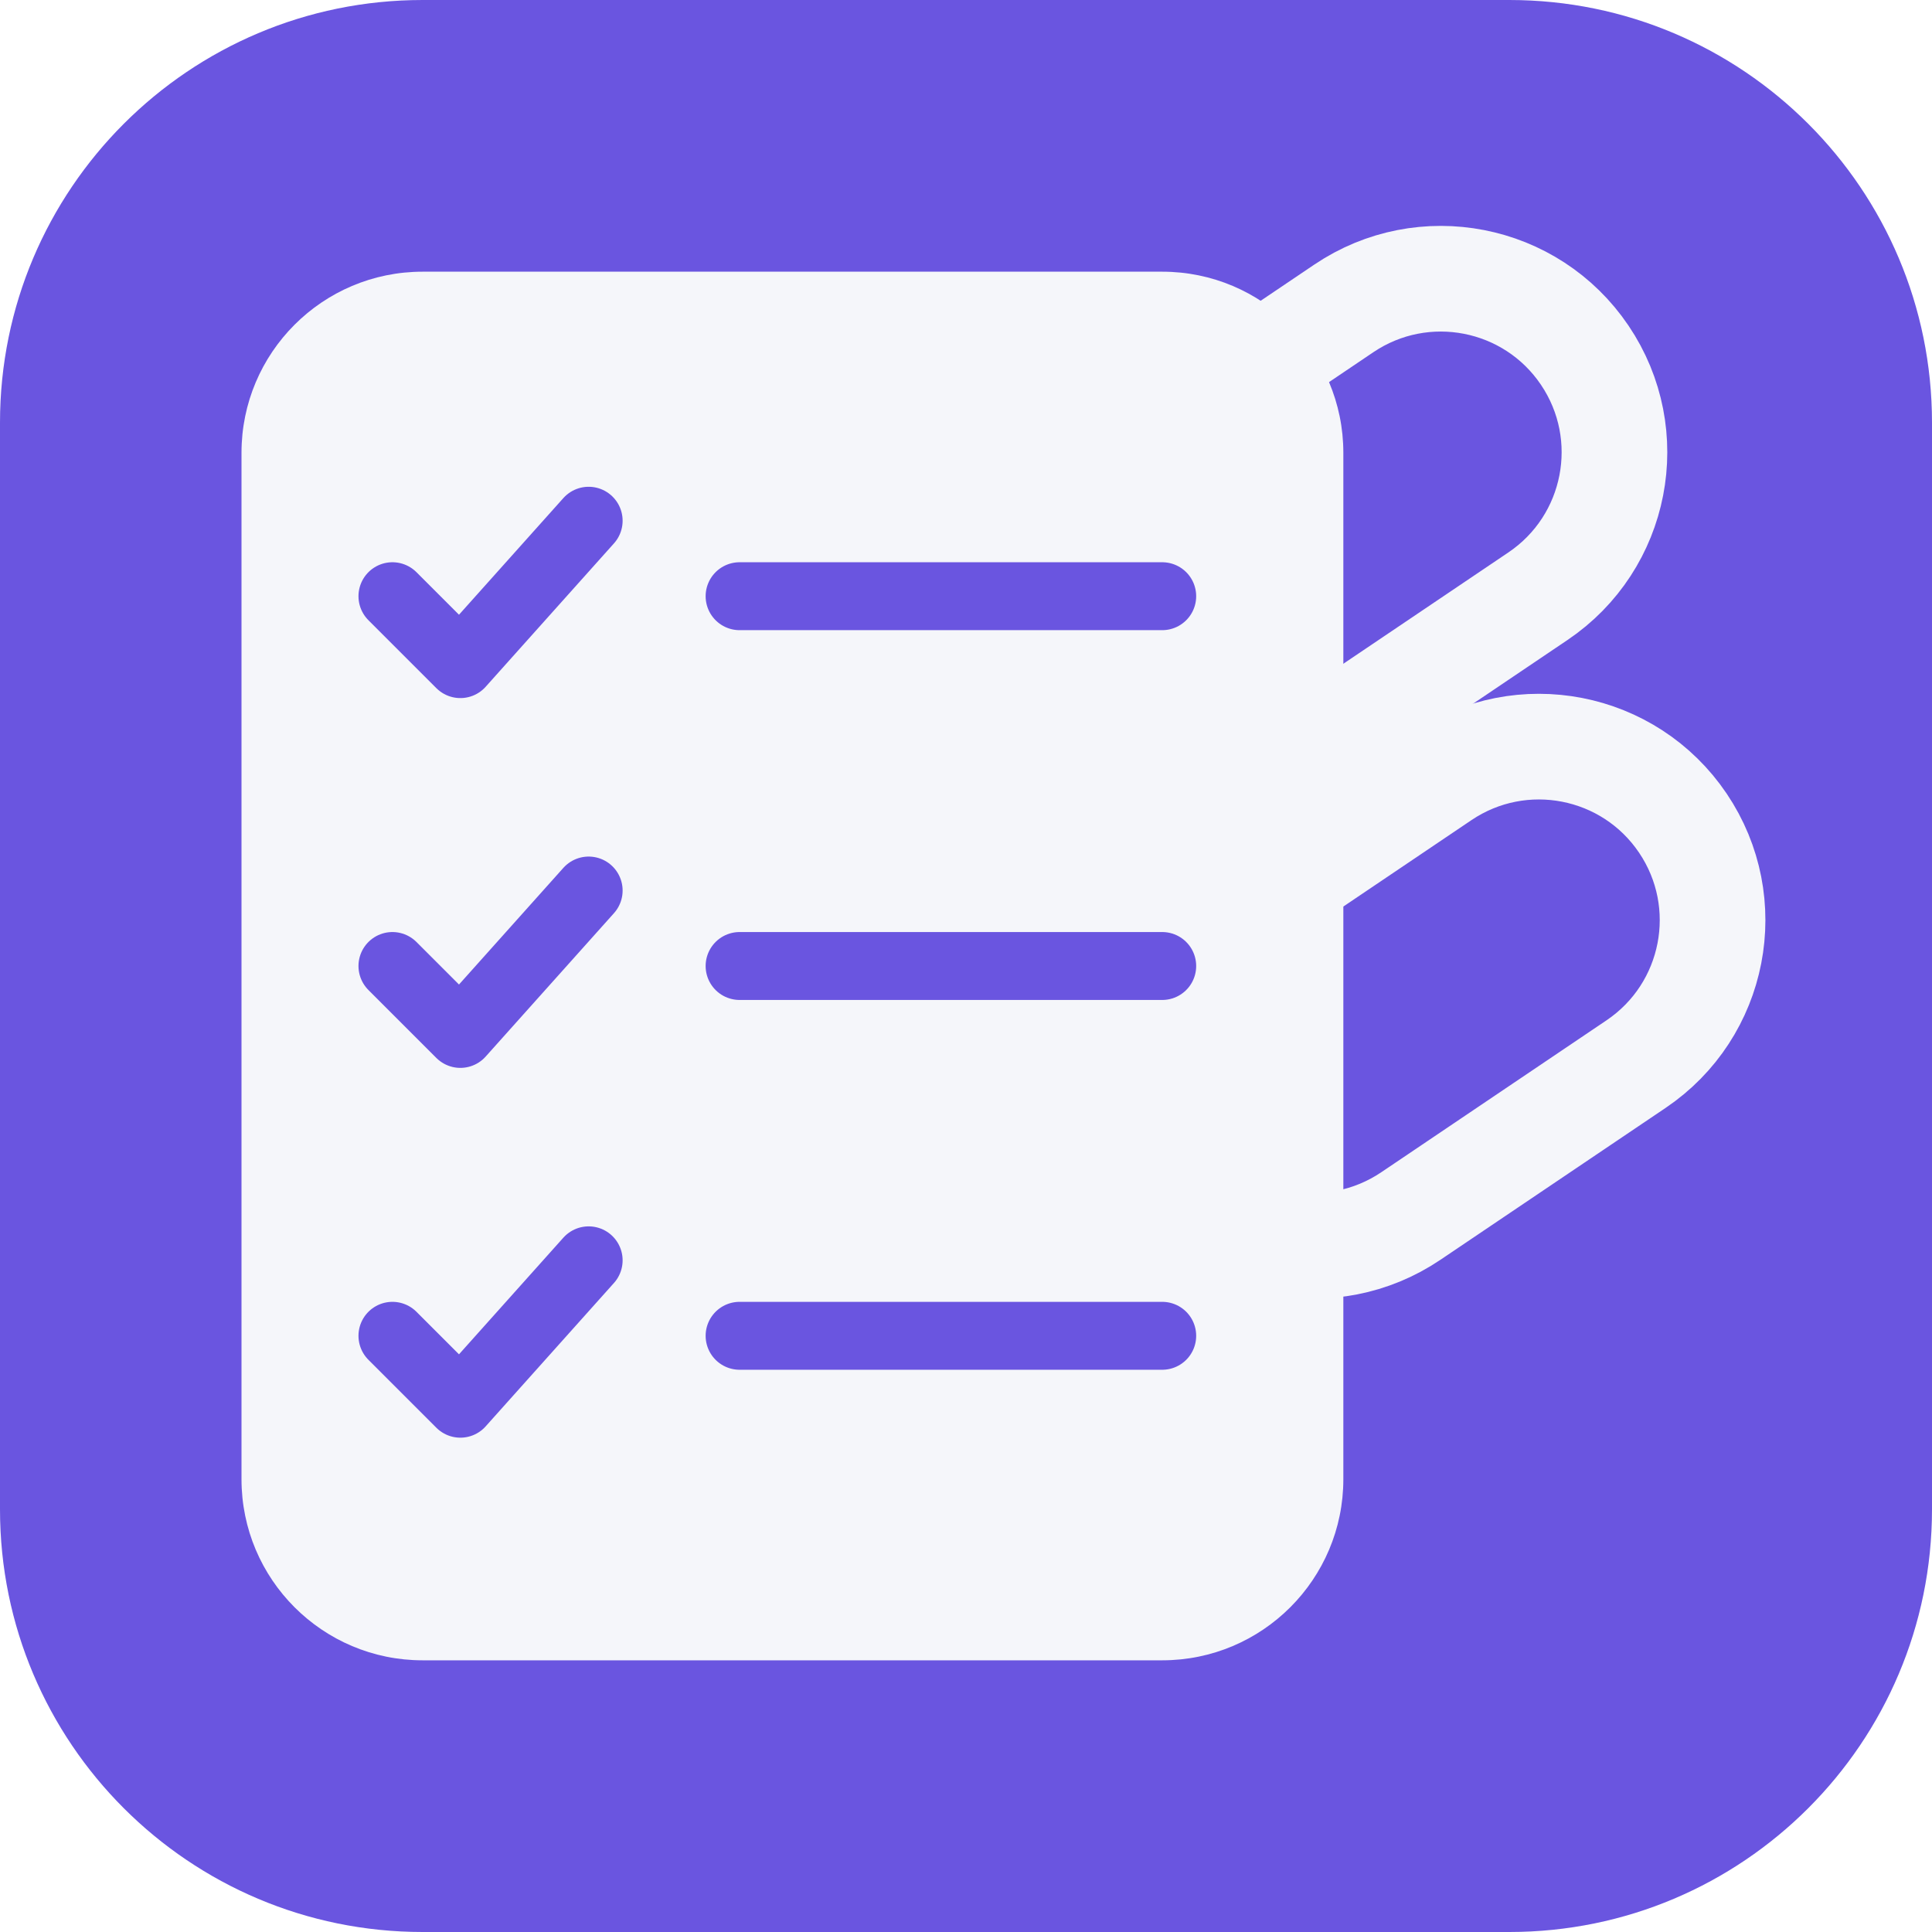
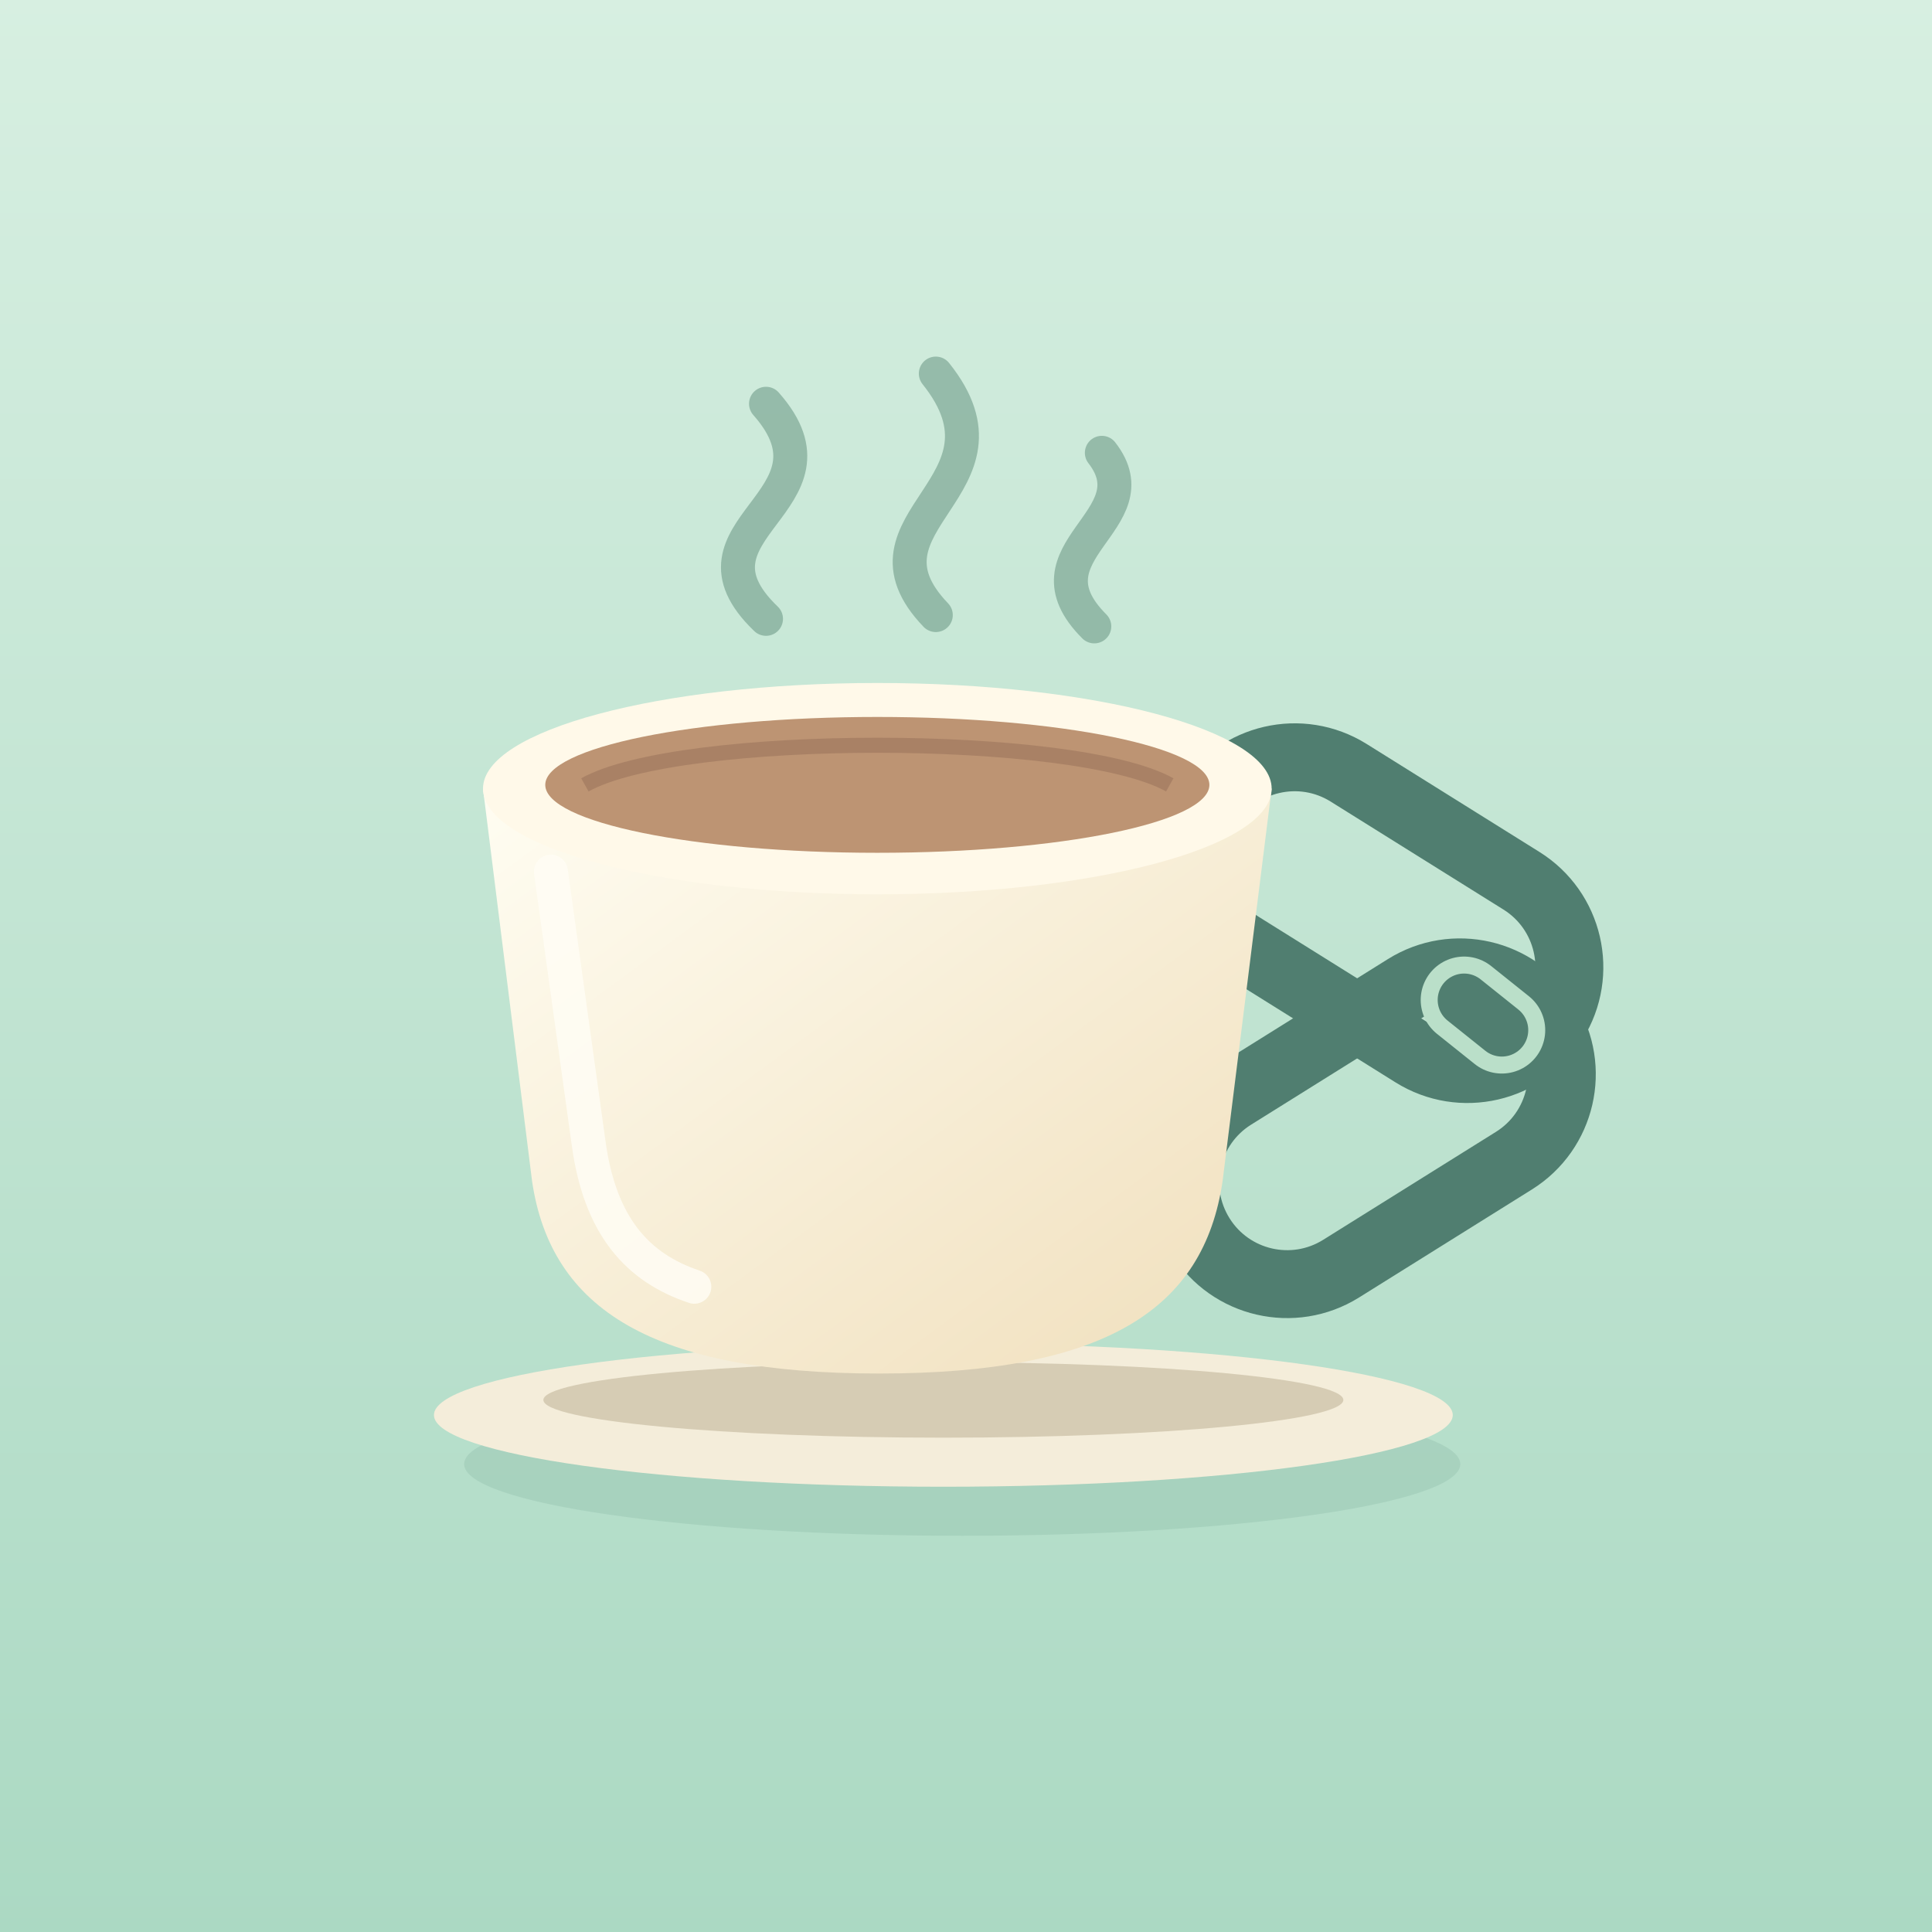
<svg xmlns="http://www.w3.org/2000/svg" viewBox="0 0 512 512">
-   <rect width="512" height="512" rx="112" fill="#6a55e0" />
-   <g id="chain" fill="none" stroke="#f5f6fa" stroke-width="28" stroke-linecap="round" stroke-linejoin="round">
-     <rect id="chain-link-1" x="270" y="94" width="164" height="92" rx="46" transform="rotate(-34 352 140)" />
-     <rect id="chain-link-2" x="296" y="218" width="164" height="92" rx="46" transform="rotate(-34 378 264)" />
+   <defs>
+     <linearGradient id="mint" x2="0" y2="1">
+       <stop stop-color="#d7efe1" />
+       <stop offset="1" stop-color="#abd9c3" />
+     </linearGradient>
+     <linearGradient id="ceramic" x2="1" y2="1">
+       <stop stop-color="#fffdf2" />
+       <stop offset="1" stop-color="#f0dfbc" />
+     </linearGradient>
+   </defs>
+   <rect width="512" height="512" fill="url(#mint)" />
+   <ellipse cx="255" cy="388" rx="132" ry="19" fill="#528577" opacity=".14" />
+   <ellipse cx="250" cy="375" rx="135" ry="19" fill="#f4edda" />
+   <ellipse cx="250" cy="371" rx="106" ry="10" fill="#d6ccb4" />
+   <g id="chain-handle" fill="none" stroke="#507e70" stroke-width="18" stroke-linecap="round">
+     <rect id="chain-link-1" x="312" y="215" width="108" height="54" rx="27" transform="rotate(32 366 242)" />
+     <rect id="chain-link-2" x="310" y="272" width="108" height="54" rx="27" transform="rotate(-32 364 299)" />
+     <path d="M388 265l10 8" stroke="#badfc9" stroke-width="23" />
+     <path d="M388 265l10 8" stroke="#507e70" stroke-width="14" />
  </g>
-   <g id="checklist">
-     <rect x="64" y="72" width="292" height="368" rx="48" fill="#f5f6fa" />
-     <path id="checkmark-1" d="M104 158l18 18 34-38" fill="none" stroke="#6a55e0" stroke-width="18" stroke-linecap="round" stroke-linejoin="round" />
-     <path id="checkmark-2" d="M104 256l18 18 34-38" fill="none" stroke="#6a55e0" stroke-width="18" stroke-linecap="round" stroke-linejoin="round" />
-     <path id="checkmark-3" d="M104 354l18 18 34-38" fill="none" stroke="#6a55e0" stroke-width="18" stroke-linecap="round" stroke-linejoin="round" />
-     <path d="M196 158h112M196 256h112M196 354h112" fill="none" stroke="#6a55e0" stroke-width="18" stroke-linecap="round" />
+   <g id="cup">
+     <path id="cup-body" d="M128 209h209l-13 104c-5 34-31 51-91 51s-87-17-92-51z" fill="url(#ceramic)" />
+     <path d="M146 231l10 72c3 22 13 33 28 38" fill="none" stroke="#fffdf5" stroke-width="9" stroke-linecap="round" opacity=".85" />
+     <ellipse id="cup-rim" cx="232.5" cy="209" rx="104.5" ry="28" fill="#fff9e9" />
+     <ellipse cx="232.5" cy="208" rx="88" ry="18" fill="#bd9473" />
+     <path d="M155 208c25-14 130-14 155 0" fill="none" stroke="#916b55" stroke-width="4" opacity=".45" />
+   </g>
+   <g fill="none" stroke="#709b89" stroke-width="9" stroke-linecap="round" opacity=".6">
+     <path d="M203 164c-25-24 23-31 0-57" />
+     <path d="M248 163c-24-25 24-34 0-64" />
+     <path d="M290 166c-20-20 16-28 2-46" />
  </g>
</svg>
